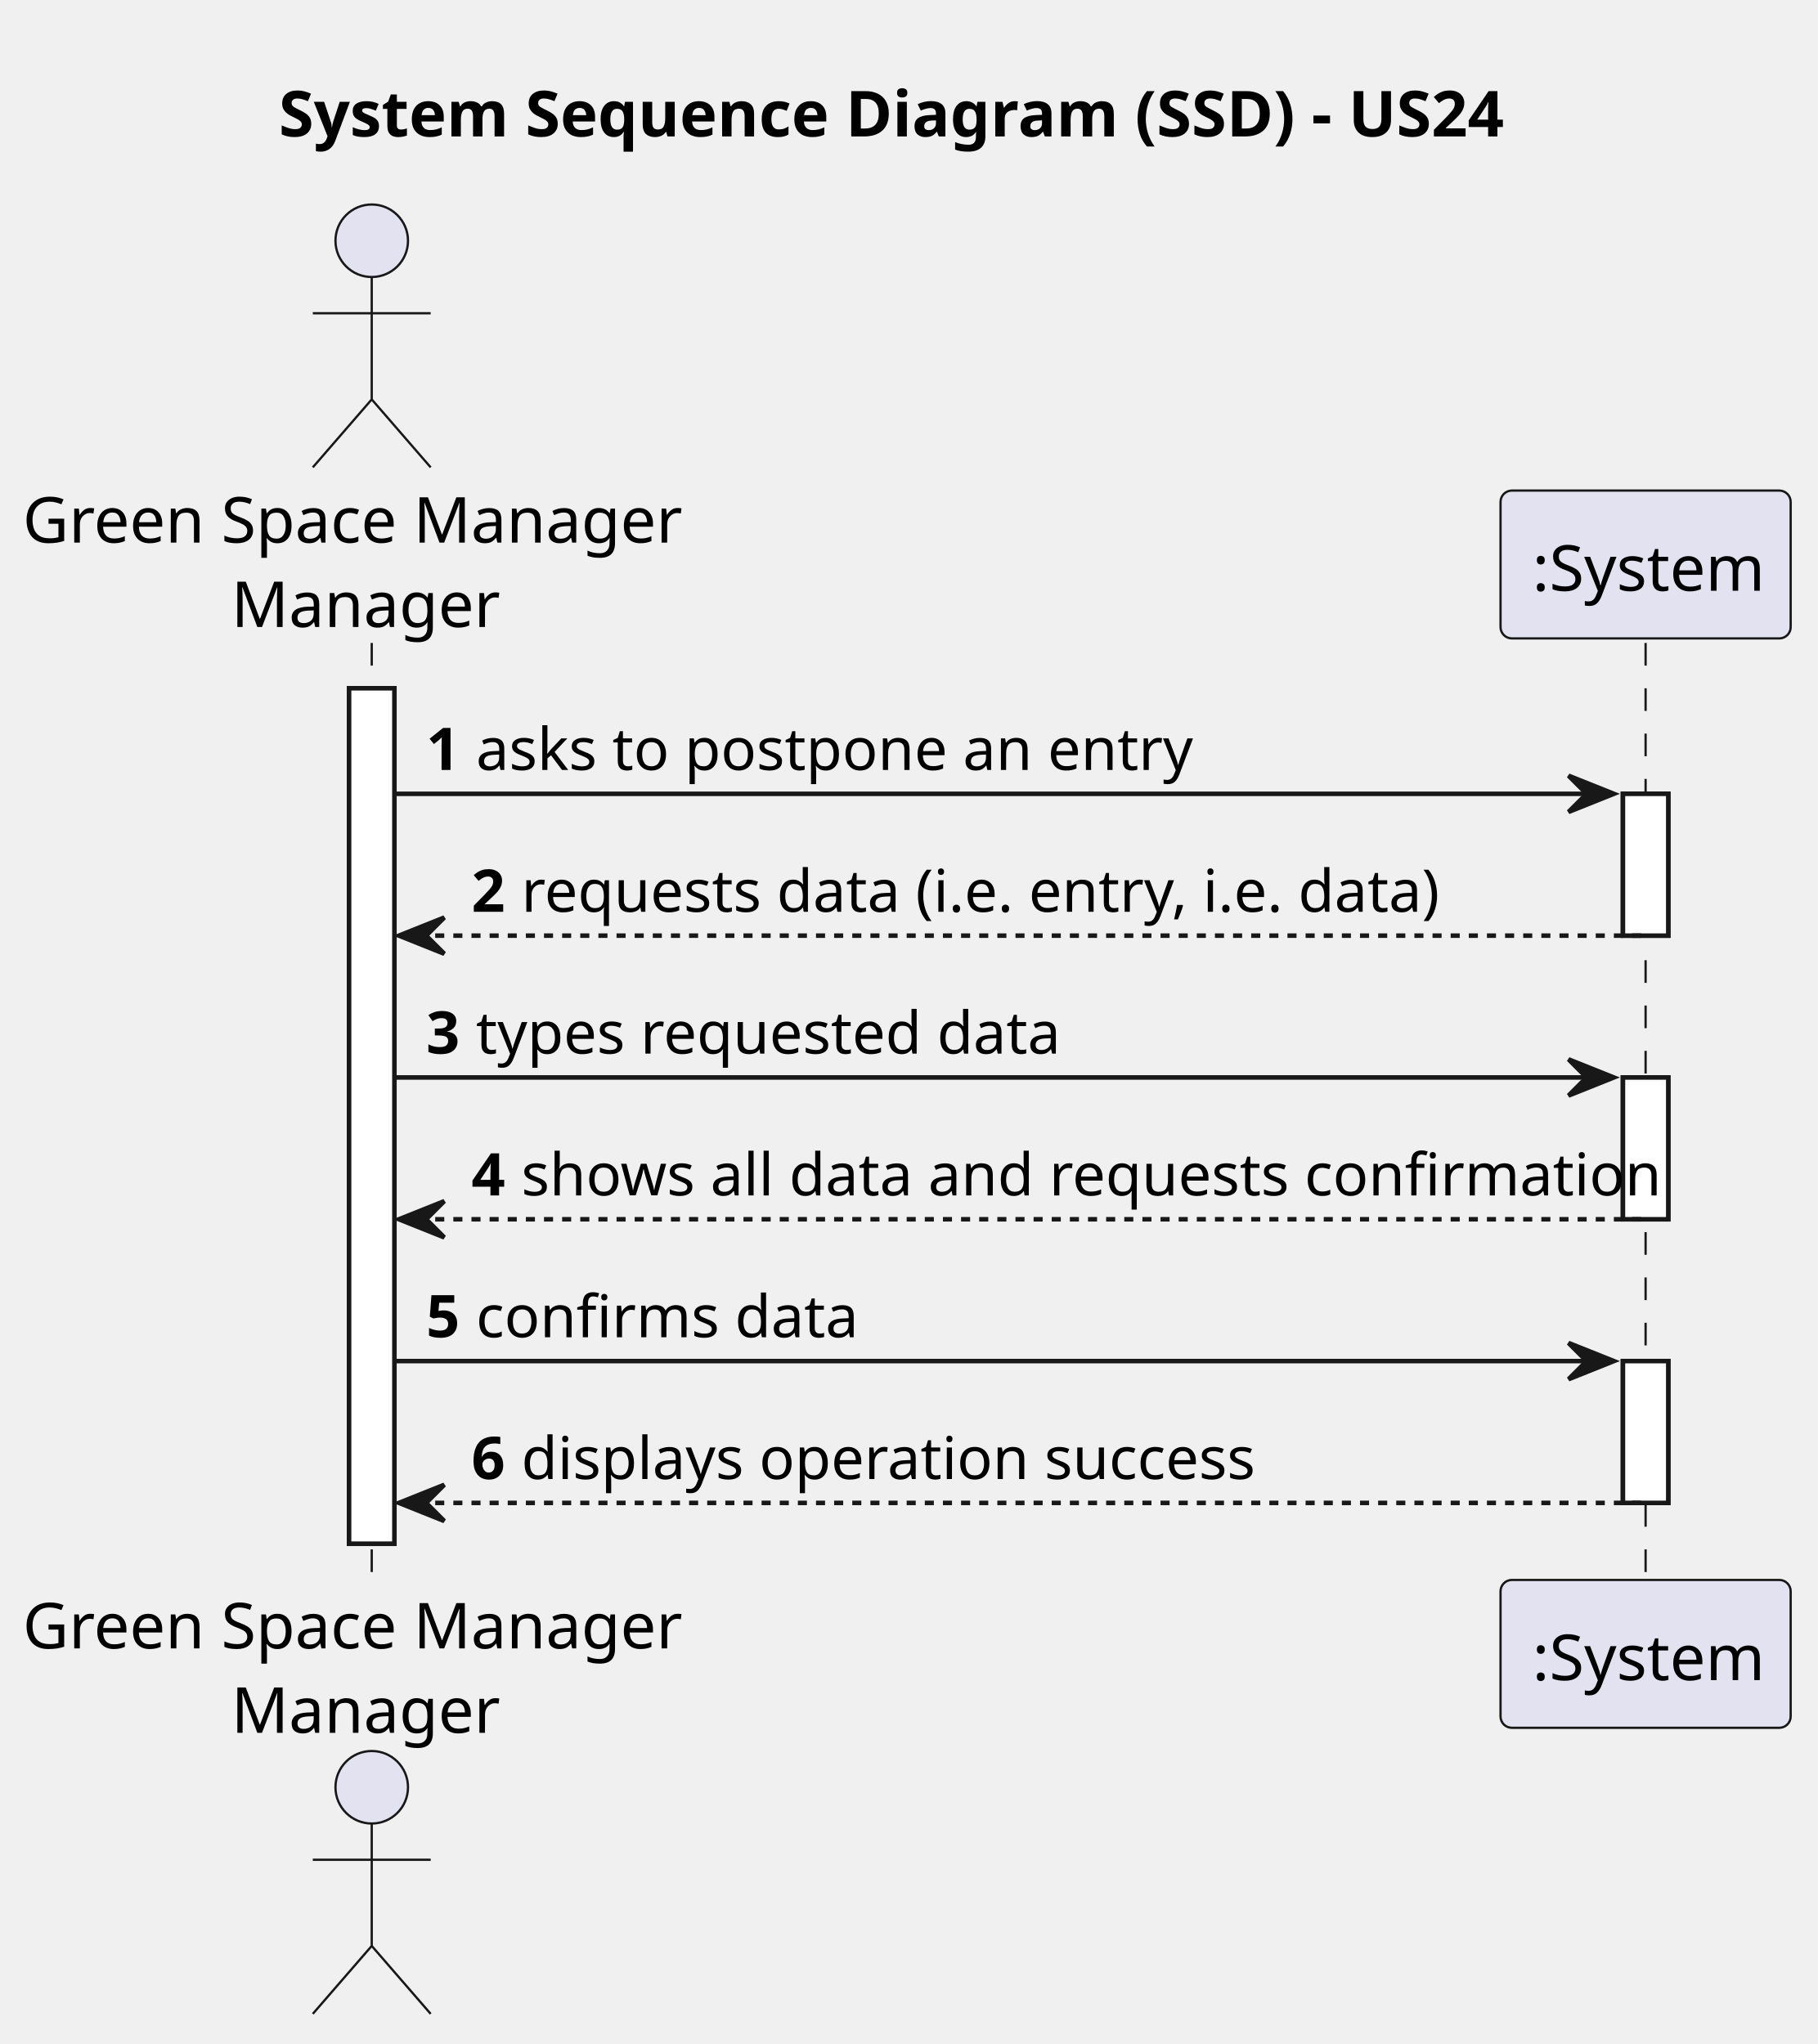
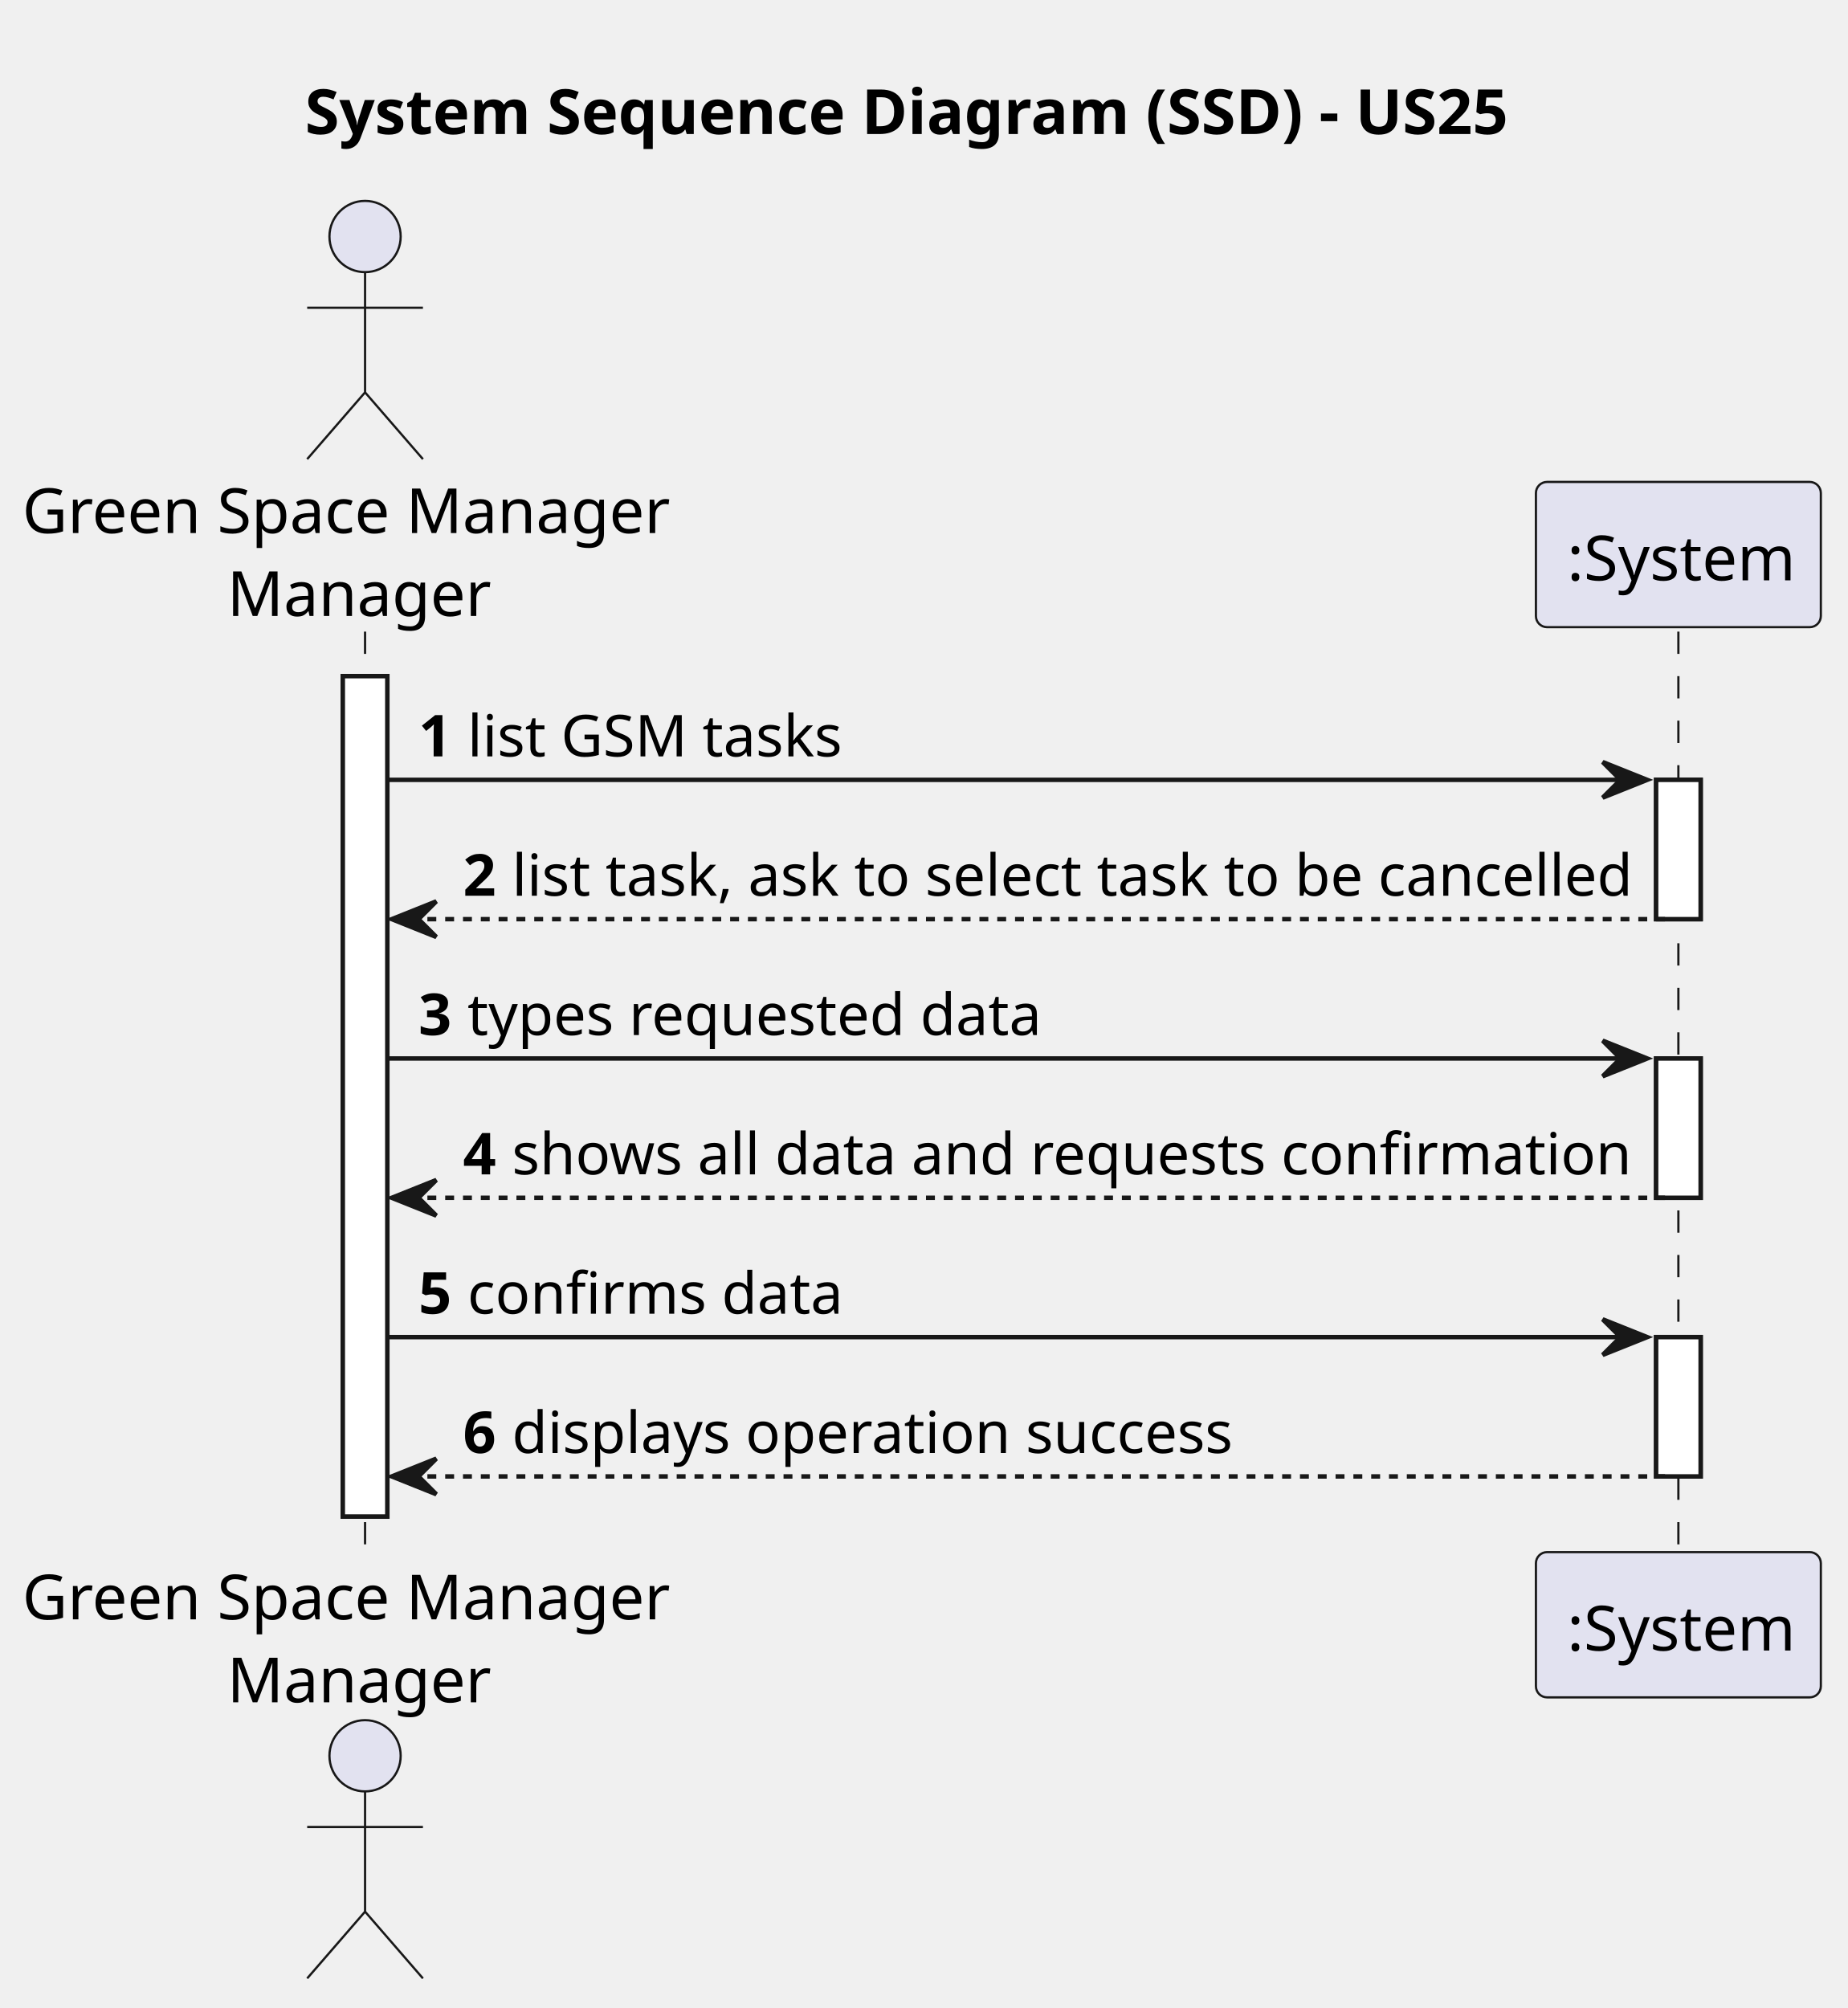
- <svg xmlns="http://www.w3.org/2000/svg" contentStyleType="text/css" height="451px" preserveAspectRatio="none" style="width:401px;height:451px;background:#FFFFFF;" version="1.1" viewBox="0 0 401 451" width="401px" zoomAndPan="magnify">
+ <svg xmlns="http://www.w3.org/2000/svg" contentStyleType="text/css" height="451px" preserveAspectRatio="none" style="width:415px;height:451px;background:#FFFFFF;" version="1.1" viewBox="0 0 415 451" width="415px" zoomAndPan="magnify">
  <defs />
  <g>
-     <text fill="#000000" font-family="sans-serif" font-size="14" font-weight="bold" lengthAdjust="spacing" textLength="276" x="61.5" y="30.107">System Sequence Diagram (SSD) - US24</text>
+     <text fill="#000000" font-family="sans-serif" font-size="14" font-weight="bold" lengthAdjust="spacing" textLength="276" x="68.5" y="30.107">System Sequence Diagram (SSD) - US25</text>
    <rect fill="#FFFFFF" height="188.746" style="stroke:#181818;stroke-width:1.0;" width="10" x="77" y="151.863" />
-     <rect fill="#FFFFFF" height="31.291" style="stroke:#181818;stroke-width:1.0;" width="10" x="358" y="175.154" />
-     <rect fill="#FFFFFF" height="31.291" style="stroke:#181818;stroke-width:1.0;" width="10" x="358" y="237.736" />
-     <rect fill="#FFFFFF" height="31.291" style="stroke:#181818;stroke-width:1.0;" width="10" x="358" y="300.318" />
+     <rect fill="#FFFFFF" height="31.291" style="stroke:#181818;stroke-width:1.0;" width="10" x="372" y="175.154" />
+     <rect fill="#FFFFFF" height="31.291" style="stroke:#181818;stroke-width:1.0;" width="10" x="372" y="237.736" />
+     <rect fill="#FFFFFF" height="31.291" style="stroke:#181818;stroke-width:1.0;" width="10" x="372" y="300.318" />
    <line style="stroke:#181818;stroke-width:0.5;stroke-dasharray:5.0,5.0;" x1="82" x2="82" y1="141.863" y2="349.609" />
-     <line style="stroke:#181818;stroke-width:0.5;stroke-dasharray:5.0,5.0;" x1="363" x2="363" y1="141.863" y2="349.609" />
+     <line style="stroke:#181818;stroke-width:0.5;stroke-dasharray:5.0,5.0;" x1="377" x2="377" y1="141.863" y2="349.609" />
    <text fill="#000000" font-family="sans-serif" font-size="14" lengthAdjust="spacing" textLength="144" x="5" y="119.728">Green Space Manager</text>
    <text fill="#000000" font-family="sans-serif" font-size="14" lengthAdjust="spacing" textLength="56" x="51" y="138.35">Manager</text>
    <ellipse cx="82" cy="53.121" fill="#E2E2F0" rx="8" ry="8" style="stroke:#181818;stroke-width:0.5;" />
    <path d="M82,61.121 L82,88.121 M69,69.121 L95,69.121 M82,88.121 L69,103.121 M82,88.121 L95,103.121 " fill="none" style="stroke:#181818;stroke-width:0.5;" />
    <text fill="#000000" font-family="sans-serif" font-size="14" lengthAdjust="spacing" textLength="144" x="5" y="363.717">Green Space Manager</text>
    <text fill="#000000" font-family="sans-serif" font-size="14" lengthAdjust="spacing" textLength="56" x="51" y="382.338">Manager</text>
    <ellipse cx="82" cy="394.352" fill="#E2E2F0" rx="8" ry="8" style="stroke:#181818;stroke-width:0.5;" />
    <path d="M82,402.352 L82,429.352 M69,410.352 L95,410.352 M82,429.352 L69,444.352 M82,429.352 L95,444.352 " fill="none" style="stroke:#181818;stroke-width:0.5;" />
-     <rect fill="#E2E2F0" height="32.621" rx="2.5" ry="2.5" style="stroke:#181818;stroke-width:0.5;" width="64" x="331" y="108.242" />
-     <text fill="#000000" font-family="sans-serif" font-size="14" lengthAdjust="spacing" textLength="50" x="338" y="130.35">:System</text>
-     <rect fill="#E2E2F0" height="32.621" rx="2.5" ry="2.5" style="stroke:#181818;stroke-width:0.5;" width="64" x="331" y="348.609" />
-     <text fill="#000000" font-family="sans-serif" font-size="14" lengthAdjust="spacing" textLength="50" x="338" y="370.717">:System</text>
+     <rect fill="#E2E2F0" height="32.621" rx="2.5" ry="2.5" style="stroke:#181818;stroke-width:0.5;" width="64" x="345" y="108.242" />
+     <text fill="#000000" font-family="sans-serif" font-size="14" lengthAdjust="spacing" textLength="50" x="352" y="130.35">:System</text>
+     <rect fill="#E2E2F0" height="32.621" rx="2.5" ry="2.5" style="stroke:#181818;stroke-width:0.5;" width="64" x="345" y="348.609" />
+     <text fill="#000000" font-family="sans-serif" font-size="14" lengthAdjust="spacing" textLength="50" x="352" y="370.717">:System</text>
    <rect fill="#FFFFFF" height="188.746" style="stroke:#181818;stroke-width:1.0;" width="10" x="77" y="151.863" />
-     <rect fill="#FFFFFF" height="31.291" style="stroke:#181818;stroke-width:1.0;" width="10" x="358" y="175.154" />
-     <rect fill="#FFFFFF" height="31.291" style="stroke:#181818;stroke-width:1.0;" width="10" x="358" y="237.736" />
-     <rect fill="#FFFFFF" height="31.291" style="stroke:#181818;stroke-width:1.0;" width="10" x="358" y="300.318" />
-     <polygon fill="#181818" points="346,171.154,356,175.154,346,179.154,350,175.154" style="stroke:#181818;stroke-width:1.0;" />
-     <line style="stroke:#181818;stroke-width:1.0;" x1="87" x2="352" y1="175.154" y2="175.154" />
+     <rect fill="#FFFFFF" height="31.291" style="stroke:#181818;stroke-width:1.0;" width="10" x="372" y="175.154" />
+     <rect fill="#FFFFFF" height="31.291" style="stroke:#181818;stroke-width:1.0;" width="10" x="372" y="237.736" />
+     <rect fill="#FFFFFF" height="31.291" style="stroke:#181818;stroke-width:1.0;" width="10" x="372" y="300.318" />
+     <polygon fill="#181818" points="360,171.154,370,175.154,360,179.154,364,175.154" style="stroke:#181818;stroke-width:1.0;" />
+     <line style="stroke:#181818;stroke-width:1.0;" x1="87" x2="366" y1="175.154" y2="175.154" />
    <text fill="#000000" font-family="sans-serif" font-size="13" font-weight="bold" lengthAdjust="spacing" textLength="7" x="94" y="169.892">1</text>
-     <text fill="#000000" font-family="sans-serif" font-size="13" lengthAdjust="spacing" textLength="151" x="105" y="169.892">asks to postpone an entry</text>
+     <text fill="#000000" font-family="sans-serif" font-size="13" lengthAdjust="spacing" textLength="87" x="105" y="169.892">list GSM tasks</text>
    <polygon fill="#181818" points="98,202.445,88,206.445,98,210.445,94,206.445" style="stroke:#181818;stroke-width:1.0;" />
-     <line style="stroke:#181818;stroke-width:1.0;stroke-dasharray:2.0,2.0;" x1="92" x2="362" y1="206.445" y2="206.445" />
+     <line style="stroke:#181818;stroke-width:1.0;stroke-dasharray:2.0,2.0;" x1="92" x2="376" y1="206.445" y2="206.445" />
    <text fill="#000000" font-family="sans-serif" font-size="13" font-weight="bold" lengthAdjust="spacing" textLength="7" x="104" y="201.183">2</text>
-     <text fill="#000000" font-family="sans-serif" font-size="13" lengthAdjust="spacing" textLength="197" x="115" y="201.183">requests data (i.e. entry, i.e. data)</text>
-     <polygon fill="#181818" points="346,233.736,356,237.736,346,241.736,350,237.736" style="stroke:#181818;stroke-width:1.0;" />
-     <line style="stroke:#181818;stroke-width:1.0;" x1="87" x2="352" y1="237.736" y2="237.736" />
+     <text fill="#000000" font-family="sans-serif" font-size="13" lengthAdjust="spacing" textLength="250" x="115" y="201.183">list task, ask to select task to be cancelled</text>
+     <polygon fill="#181818" points="360,233.736,370,237.736,360,241.736,364,237.736" style="stroke:#181818;stroke-width:1.0;" />
+     <line style="stroke:#181818;stroke-width:1.0;" x1="87" x2="366" y1="237.736" y2="237.736" />
    <text fill="#000000" font-family="sans-serif" font-size="13" font-weight="bold" lengthAdjust="spacing" textLength="7" x="94" y="232.474">3</text>
    <text fill="#000000" font-family="sans-serif" font-size="13" lengthAdjust="spacing" textLength="122" x="105" y="232.474">types requested data</text>
    <polygon fill="#181818" points="98,265.027,88,269.027,98,273.027,94,269.027" style="stroke:#181818;stroke-width:1.0;" />
-     <line style="stroke:#181818;stroke-width:1.0;stroke-dasharray:2.0,2.0;" x1="92" x2="362" y1="269.027" y2="269.027" />
+     <line style="stroke:#181818;stroke-width:1.0;stroke-dasharray:2.0,2.0;" x1="92" x2="376" y1="269.027" y2="269.027" />
    <text fill="#000000" font-family="sans-serif" font-size="13" font-weight="bold" lengthAdjust="spacing" textLength="7" x="104" y="263.765">4</text>
    <text fill="#000000" font-family="sans-serif" font-size="13" lengthAdjust="spacing" textLength="236" x="115" y="263.765">shows all data and requests confirmation</text>
-     <polygon fill="#181818" points="346,296.318,356,300.318,346,304.318,350,300.318" style="stroke:#181818;stroke-width:1.0;" />
-     <line style="stroke:#181818;stroke-width:1.0;" x1="87" x2="352" y1="300.318" y2="300.318" />
+     <polygon fill="#181818" points="360,296.318,370,300.318,360,304.318,364,300.318" style="stroke:#181818;stroke-width:1.0;" />
+     <line style="stroke:#181818;stroke-width:1.0;" x1="87" x2="366" y1="300.318" y2="300.318" />
    <text fill="#000000" font-family="sans-serif" font-size="13" font-weight="bold" lengthAdjust="spacing" textLength="7" x="94" y="295.056">5</text>
    <text fill="#000000" font-family="sans-serif" font-size="13" lengthAdjust="spacing" textLength="78" x="105" y="295.056">confirms data</text>
    <polygon fill="#181818" points="98,327.609,88,331.609,98,335.609,94,331.609" style="stroke:#181818;stroke-width:1.0;" />
-     <line style="stroke:#181818;stroke-width:1.0;stroke-dasharray:2.0,2.0;" x1="92" x2="362" y1="331.609" y2="331.609" />
+     <line style="stroke:#181818;stroke-width:1.0;stroke-dasharray:2.0,2.0;" x1="92" x2="376" y1="331.609" y2="331.609" />
    <text fill="#000000" font-family="sans-serif" font-size="13" font-weight="bold" lengthAdjust="spacing" textLength="7" x="104" y="326.347">6</text>
    <text fill="#000000" font-family="sans-serif" font-size="13" lengthAdjust="spacing" textLength="158" x="115" y="326.347">displays operation success</text>
  </g>
</svg>
